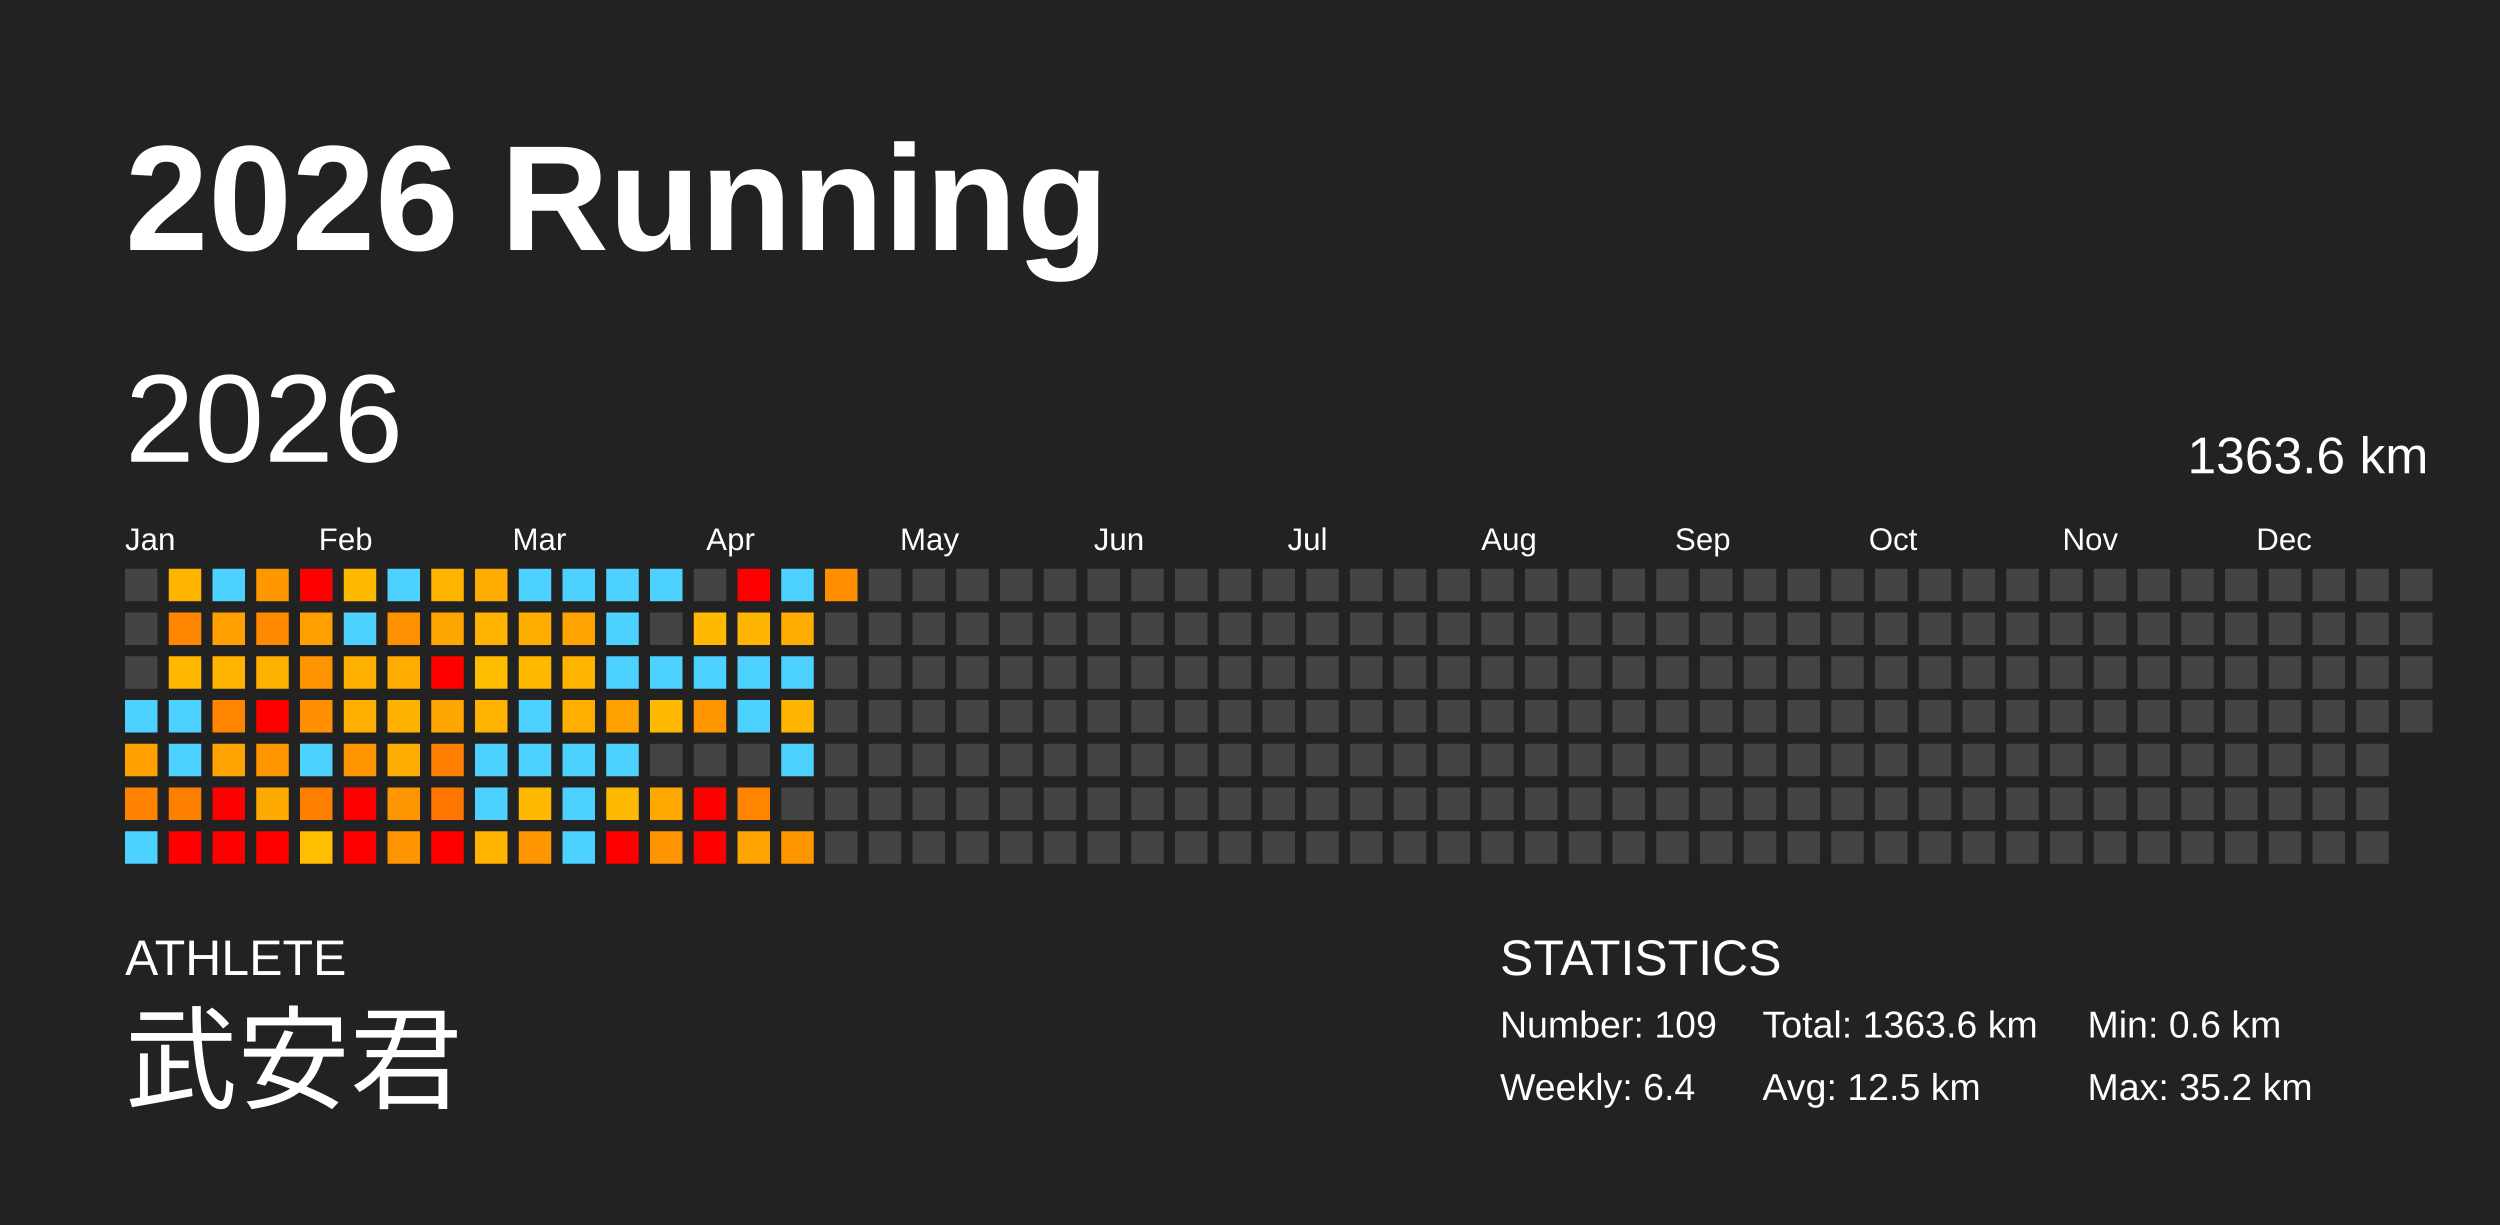
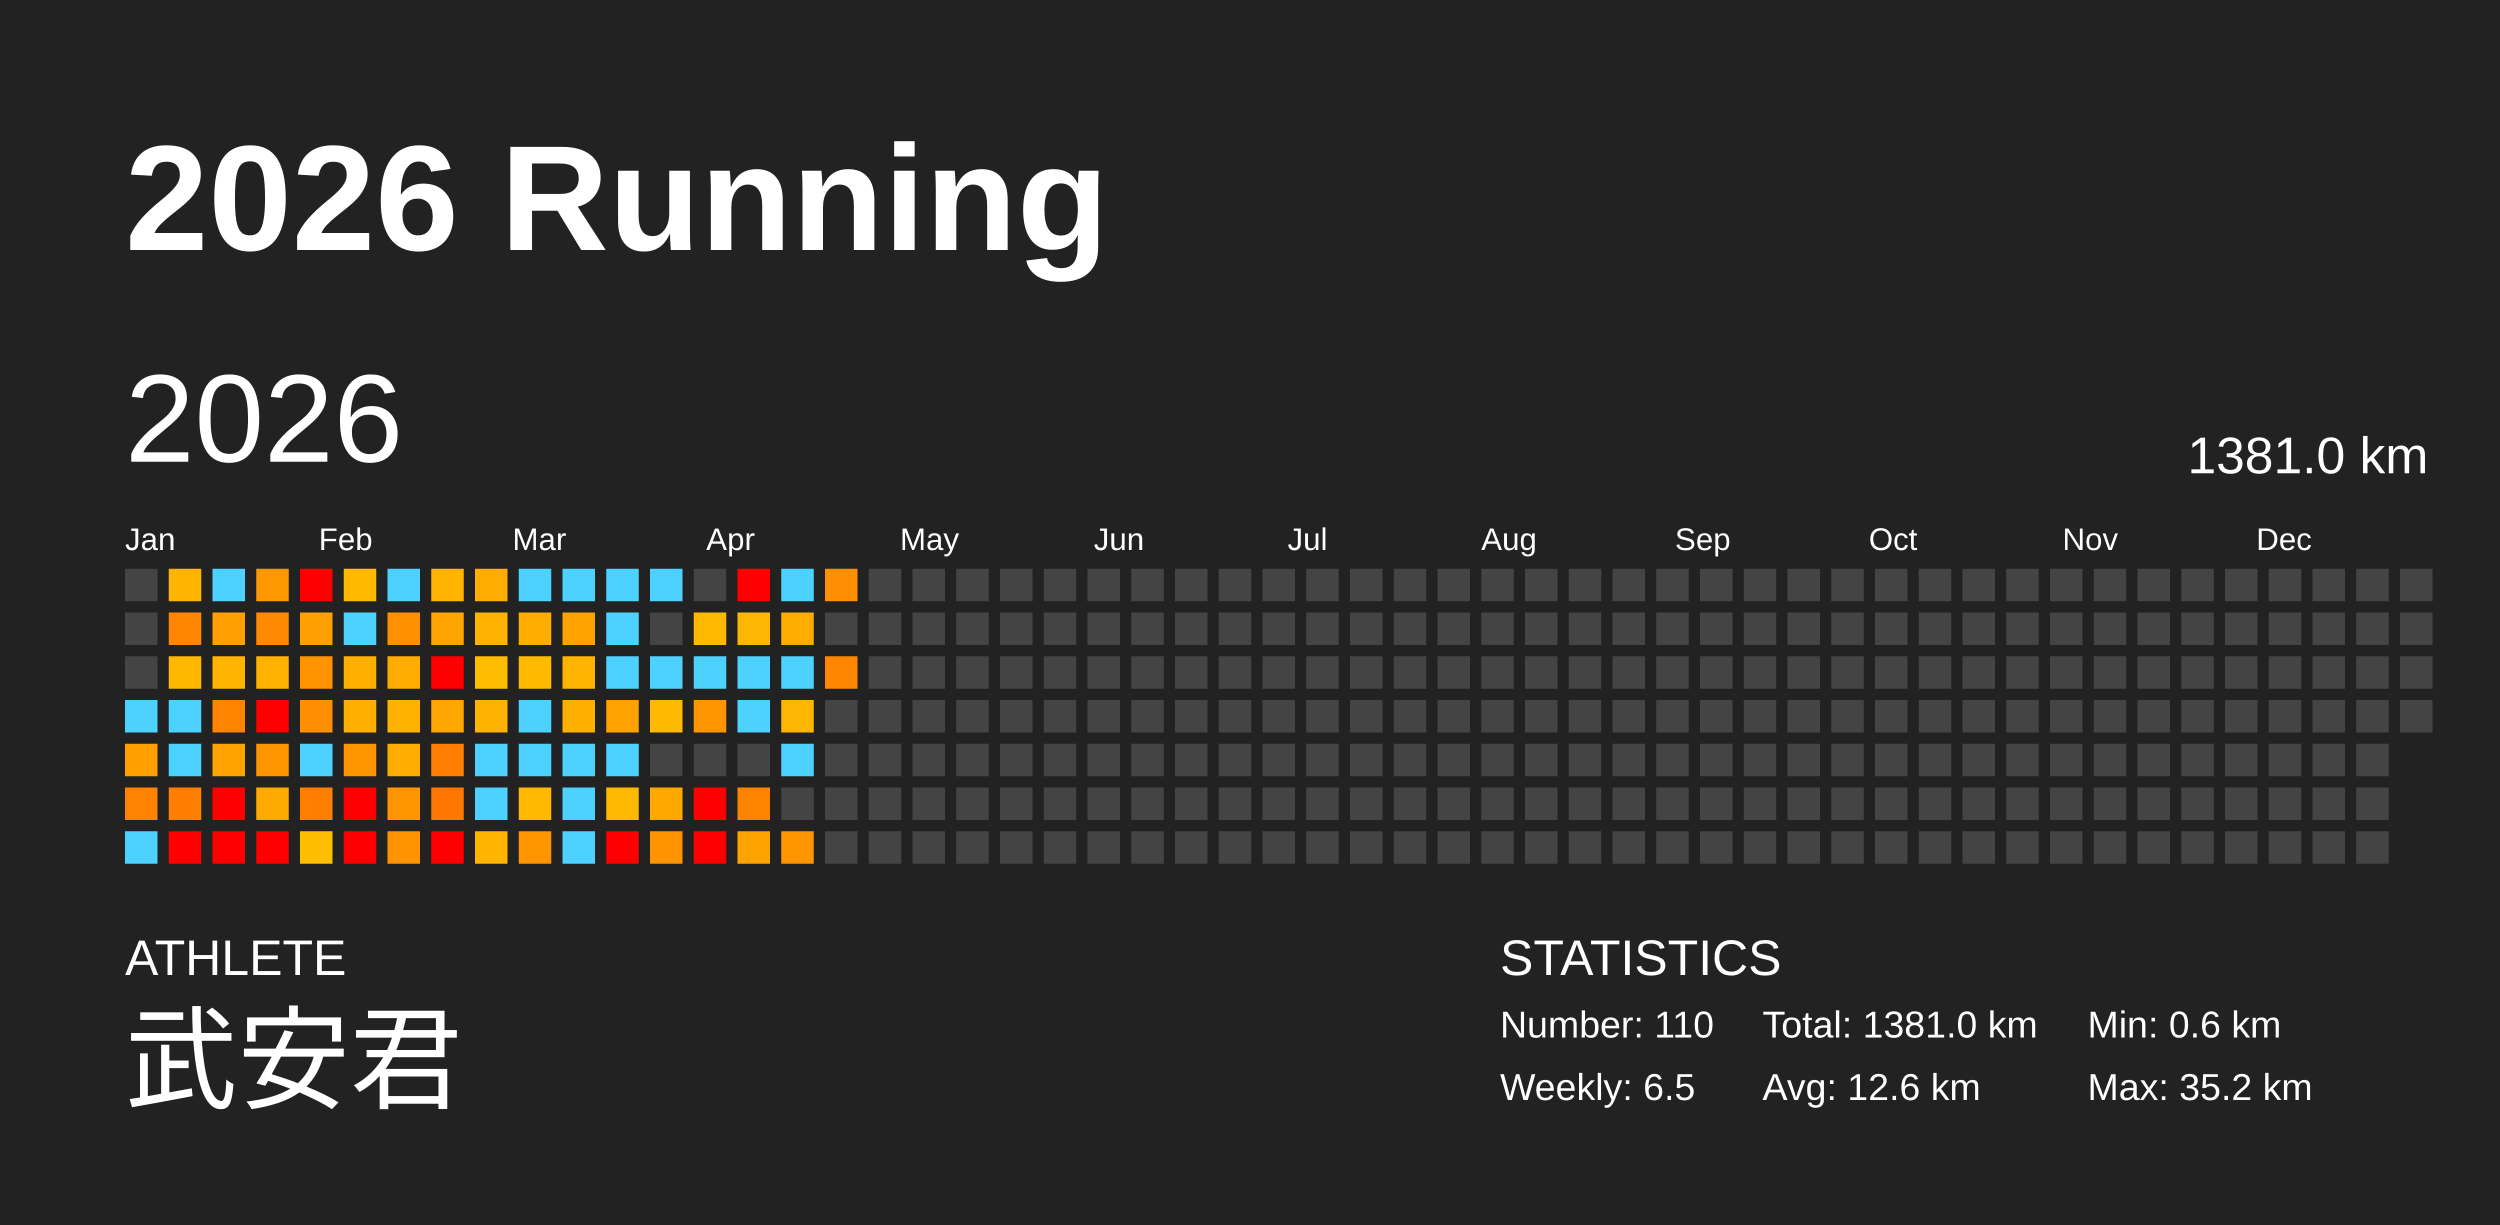
<svg xmlns="http://www.w3.org/2000/svg" baseProfile="full" height="98mm" version="1.1" viewBox="0,0,200,98" width="200mm">
  <defs />
  <rect fill="#222222" height="98" width="200" x="0" y="0" />
  <text fill="#FFFFFF" style="font-size:12px; font-family:Arial; font-weight:bold;" x="10" y="20">2026 Running</text>
  <text fill="#FFFFFF" style="font-size:4px; font-family:Arial" x="10" y="78">ATHLETE</text>
  <text fill="#FFFFFF" style="font-size:9px; font-family:Arial" x="10" y="88">武安君</text>
  <text fill="#FFFFFF" style="font-size:4px; font-family:Arial" x="120" y="78">STATISTICS</text>
-   <text fill="#FFFFFF" style="font-size:3px; font-family:Arial" x="120" y="83">Number: 109</text>
-   <text fill="#FFFFFF" style="font-size:3px; font-family:Arial" x="120" y="88">Weekly: 6.4</text>
-   <text fill="#FFFFFF" style="font-size:3px; font-family:Arial" x="141" y="83">Total: 1363.6 km</text>
-   <text fill="#FFFFFF" style="font-size:3px; font-family:Arial" x="141" y="88">Avg: 12.5 km</text>
+   <text fill="#FFFFFF" style="font-size:3px; font-family:Arial" x="120" y="83">Number: 110</text>
+   <text fill="#FFFFFF" style="font-size:3px; font-family:Arial" x="120" y="88">Weekly: 6.5</text>
+   <text fill="#FFFFFF" style="font-size:3px; font-family:Arial" x="141" y="83">Total: 1381.0 km</text>
+   <text fill="#FFFFFF" style="font-size:3px; font-family:Arial" x="141" y="88">Avg: 12.6 km</text>
  <text fill="#FFFFFF" style="font-size:3px; font-family:Arial" x="167" y="83">Min: 0.6 km</text>
  <text fill="#FFFFFF" style="font-size:3px; font-family:Arial" x="167" y="88">Max: 35.2 km</text>
  <text dominant-baseline="hanging" fill="#FFFFFF" style="font-size:10.0px; font-family:Arial;" x="10" y="30">2026</text>
-   <text dominant-baseline="hanging" fill="#FFFFFF" style="font-size:4.125px; font-family:Arial;" x="175" y="35">1363.6 km</text>
+   <text dominant-baseline="hanging" fill="#FFFFFF" style="font-size:4.125px; font-family:Arial;" x="175" y="35">1381.0 km</text>
  <text fill="#FFFFFF" style="font-size:2.5px; font-family:Arial" x="10.0" y="44">Jan</text>
  <text fill="#FFFFFF" style="font-size:2.5px; font-family:Arial" x="25.5" y="44">Feb</text>
  <text fill="#FFFFFF" style="font-size:2.5px; font-family:Arial" x="41.0" y="44">Mar</text>
  <text fill="#FFFFFF" style="font-size:2.5px; font-family:Arial" x="56.5" y="44">Apr</text>
  <text fill="#FFFFFF" style="font-size:2.5px; font-family:Arial" x="72.0" y="44">May</text>
  <text fill="#FFFFFF" style="font-size:2.5px; font-family:Arial" x="87.5" y="44">Jun</text>
  <text fill="#FFFFFF" style="font-size:2.5px; font-family:Arial" x="103.0" y="44">Jul</text>
  <text fill="#FFFFFF" style="font-size:2.5px; font-family:Arial" x="118.5" y="44">Aug</text>
  <text fill="#FFFFFF" style="font-size:2.5px; font-family:Arial" x="134.0" y="44">Sep</text>
  <text fill="#FFFFFF" style="font-size:2.5px; font-family:Arial" x="149.5" y="44">Oct</text>
  <text fill="#FFFFFF" style="font-size:2.5px; font-family:Arial" x="165.0" y="44">Nov</text>
  <text fill="#FFFFFF" style="font-size:2.5px; font-family:Arial" x="180.5" y="44">Dec</text>
  <rect fill="#444444" height="2.6" width="2.6" x="10.0" y="45.5" />
  <rect fill="#444444" height="2.6" width="2.6" x="10.0" y="49.0" />
  <rect fill="#444444" height="2.6" width="2.6" x="10.0" y="52.5" />
  <rect fill="#4dd2ff" height="2.6" width="2.6" x="10.0" y="56.0" />
  <rect fill="#ff9f00" height="2.6" width="2.6" x="10.0" y="59.5" />
  <rect fill="#ff8200" height="2.6" width="2.6" x="10.0" y="63.0" />
  <rect fill="#4dd2ff" height="2.6" width="2.6" x="10.0" y="66.5" />
  <rect fill="#ffb400" height="2.6" width="2.6" x="13.5" y="45.5" />
  <rect fill="#ff8600" height="2.6" width="2.6" x="13.5" y="49.0" />
  <rect fill="#ffb700" height="2.6" width="2.6" x="13.5" y="52.5" />
  <rect fill="#4dd2ff" height="2.6" width="2.6" x="13.5" y="56.0" />
  <rect fill="#4dd2ff" height="2.6" width="2.6" x="13.5" y="59.5" />
  <rect fill="#ff8000" height="2.6" width="2.6" x="13.5" y="63.0" />
  <rect fill="red" height="2.6" width="2.6" x="13.5" y="66.5" />
  <rect fill="#4dd2ff" height="2.6" width="2.6" x="17.0" y="45.5" />
  <rect fill="#ffa000" height="2.6" width="2.6" x="17.0" y="49.0" />
  <rect fill="#ffb400" height="2.6" width="2.6" x="17.0" y="52.5" />
  <rect fill="#ff8400" height="2.6" width="2.6" x="17.0" y="56.0" />
  <rect fill="#ffa300" height="2.6" width="2.6" x="17.0" y="59.5" />
  <rect fill="red" height="2.6" width="2.6" x="17.0" y="63.0" />
  <rect fill="red" height="2.6" width="2.6" x="17.0" y="66.5" />
  <rect fill="#ff9800" height="2.6" width="2.6" x="20.5" y="45.5" />
  <rect fill="#ff8900" height="2.6" width="2.6" x="20.5" y="49.0" />
  <rect fill="#ffb100" height="2.6" width="2.6" x="20.5" y="52.5" />
  <rect fill="red" height="2.6" width="2.6" x="20.5" y="56.0" />
  <rect fill="#ff9600" height="2.6" width="2.6" x="20.5" y="59.5" />
  <rect fill="#ffaa00" height="2.6" width="2.6" x="20.5" y="63.0" />
  <rect fill="red" height="2.6" width="2.6" x="20.5" y="66.5" />
  <rect fill="red" height="2.6" width="2.6" x="24.0" y="45.5" />
  <rect fill="#ff9f00" height="2.6" width="2.6" x="24.0" y="49.0" />
  <rect fill="#ff9400" height="2.6" width="2.6" x="24.0" y="52.5" />
  <rect fill="#ff8f00" height="2.6" width="2.6" x="24.0" y="56.0" />
  <rect fill="#4dd2ff" height="2.6" width="2.6" x="24.0" y="59.5" />
  <rect fill="#ff7f00" height="2.6" width="2.6" x="24.0" y="63.0" />
  <rect fill="#ffbe00" height="2.6" width="2.6" x="24.0" y="66.5" />
  <rect fill="#ffba00" height="2.6" width="2.6" x="27.5" y="45.5" />
  <rect fill="#4dd2ff" height="2.6" width="2.6" x="27.5" y="49.0" />
  <rect fill="#ffaf00" height="2.6" width="2.6" x="27.5" y="52.5" />
  <rect fill="#ffaf00" height="2.6" width="2.6" x="27.5" y="56.0" />
  <rect fill="#ff9500" height="2.6" width="2.6" x="27.5" y="59.5" />
  <rect fill="red" height="2.6" width="2.6" x="27.5" y="63.0" />
  <rect fill="red" height="2.6" width="2.6" x="27.5" y="66.5" />
  <rect fill="#4dd2ff" height="2.6" width="2.6" x="31.0" y="45.5" />
  <rect fill="#ff9000" height="2.6" width="2.6" x="31.0" y="49.0" />
  <rect fill="#ffab00" height="2.6" width="2.6" x="31.0" y="52.5" />
  <rect fill="#ffb100" height="2.6" width="2.6" x="31.0" y="56.0" />
  <rect fill="#ffac00" height="2.6" width="2.6" x="31.0" y="59.5" />
  <rect fill="#ff9500" height="2.6" width="2.6" x="31.0" y="63.0" />
  <rect fill="#ff9400" height="2.6" width="2.6" x="31.0" y="66.5" />
  <rect fill="#ffb500" height="2.6" width="2.6" x="34.5" y="45.5" />
  <rect fill="#ffa500" height="2.6" width="2.6" x="34.5" y="49.0" />
  <rect fill="red" height="2.6" width="2.6" x="34.5" y="52.5" />
  <rect fill="#ffa700" height="2.6" width="2.6" x="34.5" y="56.0" />
  <rect fill="#ff7f00" height="2.6" width="2.6" x="34.5" y="59.5" />
  <rect fill="#ff7700" height="2.6" width="2.6" x="34.5" y="63.0" />
  <rect fill="red" height="2.6" width="2.6" x="34.5" y="66.5" />
  <rect fill="#ffad00" height="2.6" width="2.6" x="38.0" y="45.5" />
  <rect fill="#ffb300" height="2.6" width="2.6" x="38.0" y="49.0" />
  <rect fill="#ffbd00" height="2.6" width="2.6" x="38.0" y="52.5" />
  <rect fill="#ffb300" height="2.6" width="2.6" x="38.0" y="56.0" />
  <rect fill="#4dd2ff" height="2.6" width="2.6" x="38.0" y="59.5" />
  <rect fill="#4dd2ff" height="2.6" width="2.6" x="38.0" y="63.0" />
  <rect fill="#ffb400" height="2.6" width="2.6" x="38.0" y="66.5" />
  <rect fill="#4dd2ff" height="2.6" width="2.6" x="41.5" y="45.5" />
  <rect fill="#ffae00" height="2.6" width="2.6" x="41.5" y="49.0" />
  <rect fill="#ffba00" height="2.6" width="2.6" x="41.5" y="52.5" />
  <rect fill="#4dd2ff" height="2.6" width="2.6" x="41.5" y="56.0" />
  <rect fill="#4dd2ff" height="2.6" width="2.6" x="41.5" y="59.5" />
  <rect fill="#ffb900" height="2.6" width="2.6" x="41.5" y="63.0" />
  <rect fill="#ff9500" height="2.6" width="2.6" x="41.5" y="66.5" />
  <rect fill="#4dd2ff" height="2.6" width="2.6" x="45.0" y="45.5" />
  <rect fill="#ffa300" height="2.6" width="2.6" x="45.0" y="49.0" />
  <rect fill="#ffb400" height="2.6" width="2.6" x="45.0" y="52.5" />
  <rect fill="#ffaf00" height="2.6" width="2.6" x="45.0" y="56.0" />
  <rect fill="#4dd2ff" height="2.6" width="2.6" x="45.0" y="59.5" />
  <rect fill="#4dd2ff" height="2.6" width="2.6" x="45.0" y="63.0" />
  <rect fill="#4dd2ff" height="2.6" width="2.6" x="45.0" y="66.5" />
  <rect fill="#4dd2ff" height="2.6" width="2.6" x="48.5" y="45.5" />
  <rect fill="#4dd2ff" height="2.6" width="2.6" x="48.5" y="49.0" />
  <rect fill="#4dd2ff" height="2.6" width="2.6" x="48.5" y="52.5" />
  <rect fill="#ffa200" height="2.6" width="2.6" x="48.5" y="56.0" />
  <rect fill="#4dd2ff" height="2.6" width="2.6" x="48.5" y="59.5" />
  <rect fill="#ffb900" height="2.6" width="2.6" x="48.5" y="63.0" />
  <rect fill="red" height="2.6" width="2.6" x="48.5" y="66.5" />
  <rect fill="#4dd2ff" height="2.6" width="2.6" x="52.0" y="45.5" />
  <rect fill="#444444" height="2.6" width="2.6" x="52.0" y="49.0" />
  <rect fill="#4dd2ff" height="2.6" width="2.6" x="52.0" y="52.5" />
  <rect fill="#ffb900" height="2.6" width="2.6" x="52.0" y="56.0" />
  <rect fill="#444444" height="2.6" width="2.6" x="52.0" y="59.5" />
  <rect fill="#ffa900" height="2.6" width="2.6" x="52.0" y="63.0" />
  <rect fill="#ff9300" height="2.6" width="2.6" x="52.0" y="66.5" />
  <rect fill="#444444" height="2.6" width="2.6" x="55.5" y="45.5" />
  <rect fill="#ffb900" height="2.6" width="2.6" x="55.5" y="49.0" />
  <rect fill="#4dd2ff" height="2.6" width="2.6" x="55.5" y="52.5" />
  <rect fill="#ff9600" height="2.6" width="2.6" x="55.5" y="56.0" />
  <rect fill="#444444" height="2.6" width="2.6" x="55.5" y="59.5" />
  <rect fill="red" height="2.6" width="2.6" x="55.5" y="63.0" />
  <rect fill="red" height="2.6" width="2.6" x="55.5" y="66.5" />
  <rect fill="red" height="2.6" width="2.6" x="59.0" y="45.5" />
  <rect fill="#ffb600" height="2.6" width="2.6" x="59.0" y="49.0" />
  <rect fill="#4dd2ff" height="2.6" width="2.6" x="59.0" y="52.5" />
  <rect fill="#4dd2ff" height="2.6" width="2.6" x="59.0" y="56.0" />
  <rect fill="#444444" height="2.6" width="2.6" x="59.0" y="59.5" />
  <rect fill="#ff8400" height="2.6" width="2.6" x="59.0" y="63.0" />
  <rect fill="#ffa300" height="2.6" width="2.6" x="59.0" y="66.5" />
  <rect fill="#4dd2ff" height="2.6" width="2.6" x="62.5" y="45.5" />
  <rect fill="#ffad00" height="2.6" width="2.6" x="62.5" y="49.0" />
  <rect fill="#4dd2ff" height="2.6" width="2.6" x="62.5" y="52.5" />
  <rect fill="#ffb600" height="2.6" width="2.6" x="62.5" y="56.0" />
  <rect fill="#4dd2ff" height="2.6" width="2.6" x="62.5" y="59.5" />
  <rect fill="#444444" height="2.6" width="2.6" x="62.5" y="63.0" />
  <rect fill="#ff9600" height="2.6" width="2.6" x="62.5" y="66.5" />
  <rect fill="#ff8e00" height="2.6" width="2.6" x="66.0" y="45.5" />
  <rect fill="#444444" height="2.6" width="2.6" x="66.0" y="49.0" />
-   <rect fill="#444444" height="2.6" width="2.6" x="66.0" y="52.5" />
+   <rect fill="#ff8600" height="2.6" width="2.6" x="66.0" y="52.5" />
  <rect fill="#444444" height="2.6" width="2.6" x="66.0" y="56.0" />
  <rect fill="#444444" height="2.6" width="2.6" x="66.0" y="59.5" />
  <rect fill="#444444" height="2.6" width="2.6" x="66.0" y="63.0" />
  <rect fill="#444444" height="2.6" width="2.6" x="66.0" y="66.5" />
  <rect fill="#444444" height="2.6" width="2.6" x="69.5" y="45.5" />
  <rect fill="#444444" height="2.6" width="2.6" x="69.5" y="49.0" />
  <rect fill="#444444" height="2.6" width="2.6" x="69.5" y="52.5" />
  <rect fill="#444444" height="2.6" width="2.6" x="69.5" y="56.0" />
  <rect fill="#444444" height="2.6" width="2.6" x="69.5" y="59.5" />
  <rect fill="#444444" height="2.6" width="2.6" x="69.5" y="63.0" />
  <rect fill="#444444" height="2.6" width="2.6" x="69.5" y="66.5" />
  <rect fill="#444444" height="2.6" width="2.6" x="73.0" y="45.5" />
  <rect fill="#444444" height="2.6" width="2.6" x="73.0" y="49.0" />
  <rect fill="#444444" height="2.6" width="2.6" x="73.0" y="52.5" />
  <rect fill="#444444" height="2.6" width="2.6" x="73.0" y="56.0" />
  <rect fill="#444444" height="2.6" width="2.6" x="73.0" y="59.5" />
  <rect fill="#444444" height="2.6" width="2.6" x="73.0" y="63.0" />
  <rect fill="#444444" height="2.6" width="2.6" x="73.0" y="66.5" />
  <rect fill="#444444" height="2.6" width="2.6" x="76.5" y="45.5" />
  <rect fill="#444444" height="2.6" width="2.6" x="76.5" y="49.0" />
  <rect fill="#444444" height="2.6" width="2.6" x="76.5" y="52.5" />
  <rect fill="#444444" height="2.6" width="2.6" x="76.5" y="56.0" />
  <rect fill="#444444" height="2.6" width="2.6" x="76.5" y="59.5" />
  <rect fill="#444444" height="2.6" width="2.6" x="76.5" y="63.0" />
  <rect fill="#444444" height="2.6" width="2.6" x="76.5" y="66.5" />
  <rect fill="#444444" height="2.6" width="2.6" x="80.0" y="45.5" />
  <rect fill="#444444" height="2.6" width="2.6" x="80.0" y="49.0" />
  <rect fill="#444444" height="2.6" width="2.6" x="80.0" y="52.5" />
  <rect fill="#444444" height="2.6" width="2.6" x="80.0" y="56.0" />
  <rect fill="#444444" height="2.6" width="2.6" x="80.0" y="59.5" />
  <rect fill="#444444" height="2.6" width="2.6" x="80.0" y="63.0" />
  <rect fill="#444444" height="2.6" width="2.6" x="80.0" y="66.5" />
  <rect fill="#444444" height="2.6" width="2.6" x="83.5" y="45.5" />
  <rect fill="#444444" height="2.6" width="2.6" x="83.5" y="49.0" />
  <rect fill="#444444" height="2.6" width="2.6" x="83.5" y="52.5" />
  <rect fill="#444444" height="2.6" width="2.6" x="83.5" y="56.0" />
  <rect fill="#444444" height="2.6" width="2.6" x="83.5" y="59.5" />
  <rect fill="#444444" height="2.6" width="2.6" x="83.5" y="63.0" />
  <rect fill="#444444" height="2.6" width="2.6" x="83.5" y="66.5" />
  <rect fill="#444444" height="2.6" width="2.6" x="87.0" y="45.5" />
  <rect fill="#444444" height="2.6" width="2.6" x="87.0" y="49.0" />
  <rect fill="#444444" height="2.6" width="2.6" x="87.0" y="52.5" />
  <rect fill="#444444" height="2.6" width="2.6" x="87.0" y="56.0" />
  <rect fill="#444444" height="2.6" width="2.6" x="87.0" y="59.5" />
  <rect fill="#444444" height="2.6" width="2.6" x="87.0" y="63.0" />
  <rect fill="#444444" height="2.6" width="2.6" x="87.0" y="66.5" />
  <rect fill="#444444" height="2.6" width="2.6" x="90.5" y="45.5" />
  <rect fill="#444444" height="2.6" width="2.6" x="90.5" y="49.0" />
  <rect fill="#444444" height="2.6" width="2.6" x="90.5" y="52.5" />
  <rect fill="#444444" height="2.6" width="2.6" x="90.5" y="56.0" />
  <rect fill="#444444" height="2.6" width="2.6" x="90.5" y="59.5" />
  <rect fill="#444444" height="2.6" width="2.6" x="90.5" y="63.0" />
  <rect fill="#444444" height="2.6" width="2.6" x="90.5" y="66.5" />
  <rect fill="#444444" height="2.6" width="2.6" x="94.0" y="45.5" />
  <rect fill="#444444" height="2.6" width="2.6" x="94.0" y="49.0" />
  <rect fill="#444444" height="2.6" width="2.6" x="94.0" y="52.5" />
  <rect fill="#444444" height="2.6" width="2.6" x="94.0" y="56.0" />
  <rect fill="#444444" height="2.6" width="2.6" x="94.0" y="59.5" />
  <rect fill="#444444" height="2.6" width="2.6" x="94.0" y="63.0" />
  <rect fill="#444444" height="2.6" width="2.6" x="94.0" y="66.5" />
  <rect fill="#444444" height="2.6" width="2.6" x="97.5" y="45.5" />
  <rect fill="#444444" height="2.6" width="2.6" x="97.5" y="49.0" />
  <rect fill="#444444" height="2.6" width="2.6" x="97.5" y="52.5" />
  <rect fill="#444444" height="2.6" width="2.6" x="97.5" y="56.0" />
  <rect fill="#444444" height="2.6" width="2.6" x="97.5" y="59.5" />
  <rect fill="#444444" height="2.6" width="2.6" x="97.5" y="63.0" />
  <rect fill="#444444" height="2.6" width="2.6" x="97.5" y="66.5" />
  <rect fill="#444444" height="2.6" width="2.6" x="101.0" y="45.5" />
  <rect fill="#444444" height="2.6" width="2.6" x="101.0" y="49.0" />
  <rect fill="#444444" height="2.6" width="2.6" x="101.0" y="52.5" />
  <rect fill="#444444" height="2.6" width="2.6" x="101.0" y="56.0" />
  <rect fill="#444444" height="2.6" width="2.6" x="101.0" y="59.5" />
  <rect fill="#444444" height="2.6" width="2.6" x="101.0" y="63.0" />
  <rect fill="#444444" height="2.6" width="2.6" x="101.0" y="66.5" />
  <rect fill="#444444" height="2.6" width="2.6" x="104.5" y="45.5" />
  <rect fill="#444444" height="2.6" width="2.6" x="104.5" y="49.0" />
  <rect fill="#444444" height="2.6" width="2.6" x="104.5" y="52.5" />
  <rect fill="#444444" height="2.6" width="2.6" x="104.5" y="56.0" />
  <rect fill="#444444" height="2.6" width="2.6" x="104.5" y="59.5" />
  <rect fill="#444444" height="2.6" width="2.6" x="104.5" y="63.0" />
  <rect fill="#444444" height="2.6" width="2.6" x="104.5" y="66.5" />
  <rect fill="#444444" height="2.6" width="2.6" x="108.0" y="45.5" />
  <rect fill="#444444" height="2.6" width="2.6" x="108.0" y="49.0" />
  <rect fill="#444444" height="2.6" width="2.6" x="108.0" y="52.5" />
  <rect fill="#444444" height="2.6" width="2.6" x="108.0" y="56.0" />
  <rect fill="#444444" height="2.6" width="2.6" x="108.0" y="59.5" />
  <rect fill="#444444" height="2.6" width="2.6" x="108.0" y="63.0" />
  <rect fill="#444444" height="2.6" width="2.6" x="108.0" y="66.5" />
  <rect fill="#444444" height="2.6" width="2.6" x="111.5" y="45.5" />
  <rect fill="#444444" height="2.6" width="2.6" x="111.5" y="49.0" />
  <rect fill="#444444" height="2.6" width="2.6" x="111.5" y="52.5" />
  <rect fill="#444444" height="2.6" width="2.6" x="111.5" y="56.0" />
  <rect fill="#444444" height="2.6" width="2.6" x="111.5" y="59.5" />
  <rect fill="#444444" height="2.6" width="2.6" x="111.5" y="63.0" />
  <rect fill="#444444" height="2.6" width="2.6" x="111.5" y="66.5" />
  <rect fill="#444444" height="2.6" width="2.6" x="115.0" y="45.5" />
  <rect fill="#444444" height="2.6" width="2.6" x="115.0" y="49.0" />
  <rect fill="#444444" height="2.6" width="2.6" x="115.0" y="52.5" />
  <rect fill="#444444" height="2.6" width="2.6" x="115.0" y="56.0" />
  <rect fill="#444444" height="2.6" width="2.6" x="115.0" y="59.5" />
  <rect fill="#444444" height="2.6" width="2.6" x="115.0" y="63.0" />
  <rect fill="#444444" height="2.6" width="2.6" x="115.0" y="66.5" />
  <rect fill="#444444" height="2.6" width="2.6" x="118.5" y="45.5" />
  <rect fill="#444444" height="2.6" width="2.6" x="118.5" y="49.0" />
  <rect fill="#444444" height="2.6" width="2.6" x="118.5" y="52.5" />
  <rect fill="#444444" height="2.6" width="2.6" x="118.5" y="56.0" />
  <rect fill="#444444" height="2.6" width="2.6" x="118.5" y="59.5" />
  <rect fill="#444444" height="2.6" width="2.6" x="118.5" y="63.0" />
  <rect fill="#444444" height="2.6" width="2.6" x="118.5" y="66.5" />
  <rect fill="#444444" height="2.6" width="2.6" x="122.0" y="45.5" />
  <rect fill="#444444" height="2.6" width="2.6" x="122.0" y="49.0" />
  <rect fill="#444444" height="2.6" width="2.6" x="122.0" y="52.5" />
  <rect fill="#444444" height="2.6" width="2.6" x="122.0" y="56.0" />
  <rect fill="#444444" height="2.6" width="2.6" x="122.0" y="59.5" />
  <rect fill="#444444" height="2.6" width="2.6" x="122.0" y="63.0" />
  <rect fill="#444444" height="2.6" width="2.6" x="122.0" y="66.5" />
  <rect fill="#444444" height="2.6" width="2.6" x="125.5" y="45.5" />
  <rect fill="#444444" height="2.6" width="2.6" x="125.5" y="49.0" />
  <rect fill="#444444" height="2.6" width="2.6" x="125.5" y="52.5" />
  <rect fill="#444444" height="2.6" width="2.6" x="125.5" y="56.0" />
  <rect fill="#444444" height="2.6" width="2.6" x="125.5" y="59.5" />
  <rect fill="#444444" height="2.6" width="2.6" x="125.5" y="63.0" />
  <rect fill="#444444" height="2.6" width="2.6" x="125.5" y="66.5" />
  <rect fill="#444444" height="2.6" width="2.6" x="129.0" y="45.5" />
  <rect fill="#444444" height="2.6" width="2.6" x="129.0" y="49.0" />
  <rect fill="#444444" height="2.6" width="2.6" x="129.0" y="52.5" />
  <rect fill="#444444" height="2.6" width="2.6" x="129.0" y="56.0" />
  <rect fill="#444444" height="2.6" width="2.6" x="129.0" y="59.5" />
  <rect fill="#444444" height="2.6" width="2.6" x="129.0" y="63.0" />
  <rect fill="#444444" height="2.6" width="2.6" x="129.0" y="66.5" />
  <rect fill="#444444" height="2.6" width="2.6" x="132.5" y="45.5" />
  <rect fill="#444444" height="2.6" width="2.6" x="132.5" y="49.0" />
  <rect fill="#444444" height="2.6" width="2.6" x="132.5" y="52.5" />
  <rect fill="#444444" height="2.6" width="2.6" x="132.5" y="56.0" />
  <rect fill="#444444" height="2.6" width="2.6" x="132.5" y="59.5" />
  <rect fill="#444444" height="2.6" width="2.6" x="132.5" y="63.0" />
  <rect fill="#444444" height="2.6" width="2.6" x="132.5" y="66.5" />
  <rect fill="#444444" height="2.6" width="2.6" x="136.0" y="45.5" />
  <rect fill="#444444" height="2.6" width="2.6" x="136.0" y="49.0" />
  <rect fill="#444444" height="2.6" width="2.6" x="136.0" y="52.5" />
  <rect fill="#444444" height="2.6" width="2.6" x="136.0" y="56.0" />
  <rect fill="#444444" height="2.6" width="2.6" x="136.0" y="59.5" />
  <rect fill="#444444" height="2.6" width="2.6" x="136.0" y="63.0" />
  <rect fill="#444444" height="2.6" width="2.6" x="136.0" y="66.5" />
  <rect fill="#444444" height="2.6" width="2.6" x="139.5" y="45.5" />
  <rect fill="#444444" height="2.6" width="2.6" x="139.5" y="49.0" />
  <rect fill="#444444" height="2.6" width="2.6" x="139.5" y="52.5" />
  <rect fill="#444444" height="2.6" width="2.6" x="139.5" y="56.0" />
  <rect fill="#444444" height="2.6" width="2.6" x="139.5" y="59.5" />
  <rect fill="#444444" height="2.6" width="2.6" x="139.5" y="63.0" />
  <rect fill="#444444" height="2.6" width="2.6" x="139.5" y="66.5" />
  <rect fill="#444444" height="2.6" width="2.6" x="143.0" y="45.5" />
  <rect fill="#444444" height="2.6" width="2.6" x="143.0" y="49.0" />
  <rect fill="#444444" height="2.6" width="2.6" x="143.0" y="52.5" />
  <rect fill="#444444" height="2.6" width="2.6" x="143.0" y="56.0" />
  <rect fill="#444444" height="2.6" width="2.6" x="143.0" y="59.5" />
  <rect fill="#444444" height="2.6" width="2.6" x="143.0" y="63.0" />
  <rect fill="#444444" height="2.6" width="2.6" x="143.0" y="66.5" />
  <rect fill="#444444" height="2.6" width="2.6" x="146.5" y="45.5" />
  <rect fill="#444444" height="2.6" width="2.6" x="146.5" y="49.0" />
  <rect fill="#444444" height="2.6" width="2.6" x="146.5" y="52.5" />
  <rect fill="#444444" height="2.6" width="2.6" x="146.5" y="56.0" />
  <rect fill="#444444" height="2.6" width="2.6" x="146.5" y="59.5" />
  <rect fill="#444444" height="2.6" width="2.6" x="146.5" y="63.0" />
  <rect fill="#444444" height="2.6" width="2.6" x="146.5" y="66.5" />
  <rect fill="#444444" height="2.6" width="2.6" x="150.0" y="45.5" />
  <rect fill="#444444" height="2.6" width="2.6" x="150.0" y="49.0" />
  <rect fill="#444444" height="2.6" width="2.6" x="150.0" y="52.5" />
  <rect fill="#444444" height="2.6" width="2.6" x="150.0" y="56.0" />
  <rect fill="#444444" height="2.6" width="2.6" x="150.0" y="59.5" />
  <rect fill="#444444" height="2.6" width="2.6" x="150.0" y="63.0" />
  <rect fill="#444444" height="2.6" width="2.6" x="150.0" y="66.5" />
  <rect fill="#444444" height="2.6" width="2.6" x="153.5" y="45.5" />
  <rect fill="#444444" height="2.6" width="2.6" x="153.5" y="49.0" />
  <rect fill="#444444" height="2.6" width="2.6" x="153.5" y="52.5" />
  <rect fill="#444444" height="2.6" width="2.6" x="153.5" y="56.0" />
  <rect fill="#444444" height="2.6" width="2.6" x="153.5" y="59.5" />
  <rect fill="#444444" height="2.6" width="2.6" x="153.5" y="63.0" />
  <rect fill="#444444" height="2.6" width="2.6" x="153.5" y="66.5" />
  <rect fill="#444444" height="2.6" width="2.6" x="157.0" y="45.5" />
  <rect fill="#444444" height="2.6" width="2.6" x="157.0" y="49.0" />
  <rect fill="#444444" height="2.6" width="2.6" x="157.0" y="52.5" />
  <rect fill="#444444" height="2.6" width="2.6" x="157.0" y="56.0" />
  <rect fill="#444444" height="2.6" width="2.6" x="157.0" y="59.5" />
  <rect fill="#444444" height="2.6" width="2.6" x="157.0" y="63.0" />
  <rect fill="#444444" height="2.6" width="2.6" x="157.0" y="66.5" />
  <rect fill="#444444" height="2.6" width="2.6" x="160.5" y="45.5" />
  <rect fill="#444444" height="2.6" width="2.6" x="160.5" y="49.0" />
  <rect fill="#444444" height="2.6" width="2.6" x="160.5" y="52.5" />
  <rect fill="#444444" height="2.6" width="2.6" x="160.5" y="56.0" />
  <rect fill="#444444" height="2.6" width="2.6" x="160.5" y="59.5" />
  <rect fill="#444444" height="2.6" width="2.6" x="160.5" y="63.0" />
  <rect fill="#444444" height="2.6" width="2.6" x="160.5" y="66.5" />
  <rect fill="#444444" height="2.6" width="2.6" x="164.0" y="45.5" />
  <rect fill="#444444" height="2.6" width="2.6" x="164.0" y="49.0" />
  <rect fill="#444444" height="2.6" width="2.6" x="164.0" y="52.5" />
  <rect fill="#444444" height="2.6" width="2.6" x="164.0" y="56.0" />
  <rect fill="#444444" height="2.6" width="2.6" x="164.0" y="59.5" />
  <rect fill="#444444" height="2.6" width="2.6" x="164.0" y="63.0" />
  <rect fill="#444444" height="2.6" width="2.6" x="164.0" y="66.5" />
  <rect fill="#444444" height="2.6" width="2.6" x="167.5" y="45.5" />
  <rect fill="#444444" height="2.6" width="2.6" x="167.5" y="49.0" />
  <rect fill="#444444" height="2.6" width="2.6" x="167.5" y="52.5" />
  <rect fill="#444444" height="2.6" width="2.6" x="167.5" y="56.0" />
  <rect fill="#444444" height="2.6" width="2.6" x="167.5" y="59.5" />
  <rect fill="#444444" height="2.6" width="2.6" x="167.5" y="63.0" />
  <rect fill="#444444" height="2.6" width="2.6" x="167.5" y="66.5" />
  <rect fill="#444444" height="2.6" width="2.6" x="171.0" y="45.5" />
  <rect fill="#444444" height="2.6" width="2.6" x="171.0" y="49.0" />
  <rect fill="#444444" height="2.6" width="2.6" x="171.0" y="52.5" />
  <rect fill="#444444" height="2.6" width="2.6" x="171.0" y="56.0" />
  <rect fill="#444444" height="2.6" width="2.6" x="171.0" y="59.5" />
  <rect fill="#444444" height="2.6" width="2.6" x="171.0" y="63.0" />
  <rect fill="#444444" height="2.6" width="2.6" x="171.0" y="66.5" />
  <rect fill="#444444" height="2.6" width="2.6" x="174.5" y="45.5" />
  <rect fill="#444444" height="2.6" width="2.6" x="174.5" y="49.0" />
  <rect fill="#444444" height="2.6" width="2.6" x="174.5" y="52.5" />
  <rect fill="#444444" height="2.6" width="2.6" x="174.5" y="56.0" />
  <rect fill="#444444" height="2.6" width="2.6" x="174.5" y="59.5" />
  <rect fill="#444444" height="2.6" width="2.6" x="174.5" y="63.0" />
  <rect fill="#444444" height="2.6" width="2.6" x="174.5" y="66.5" />
  <rect fill="#444444" height="2.6" width="2.6" x="178.0" y="45.5" />
  <rect fill="#444444" height="2.6" width="2.6" x="178.0" y="49.0" />
  <rect fill="#444444" height="2.6" width="2.6" x="178.0" y="52.5" />
  <rect fill="#444444" height="2.6" width="2.6" x="178.0" y="56.0" />
  <rect fill="#444444" height="2.6" width="2.6" x="178.0" y="59.5" />
  <rect fill="#444444" height="2.6" width="2.6" x="178.0" y="63.0" />
  <rect fill="#444444" height="2.6" width="2.6" x="178.0" y="66.5" />
  <rect fill="#444444" height="2.6" width="2.6" x="181.5" y="45.5" />
  <rect fill="#444444" height="2.6" width="2.6" x="181.5" y="49.0" />
  <rect fill="#444444" height="2.6" width="2.6" x="181.5" y="52.5" />
  <rect fill="#444444" height="2.6" width="2.6" x="181.5" y="56.0" />
  <rect fill="#444444" height="2.6" width="2.6" x="181.5" y="59.5" />
  <rect fill="#444444" height="2.6" width="2.6" x="181.5" y="63.0" />
  <rect fill="#444444" height="2.6" width="2.6" x="181.5" y="66.5" />
  <rect fill="#444444" height="2.6" width="2.6" x="185.0" y="45.5" />
  <rect fill="#444444" height="2.6" width="2.6" x="185.0" y="49.0" />
  <rect fill="#444444" height="2.6" width="2.6" x="185.0" y="52.5" />
  <rect fill="#444444" height="2.6" width="2.6" x="185.0" y="56.0" />
  <rect fill="#444444" height="2.6" width="2.6" x="185.0" y="59.5" />
  <rect fill="#444444" height="2.6" width="2.6" x="185.0" y="63.0" />
  <rect fill="#444444" height="2.6" width="2.6" x="185.0" y="66.5" />
  <rect fill="#444444" height="2.6" width="2.6" x="188.5" y="45.5" />
  <rect fill="#444444" height="2.6" width="2.6" x="188.5" y="49.0" />
  <rect fill="#444444" height="2.6" width="2.6" x="188.5" y="52.5" />
  <rect fill="#444444" height="2.6" width="2.6" x="188.5" y="56.0" />
  <rect fill="#444444" height="2.6" width="2.6" x="188.5" y="59.5" />
  <rect fill="#444444" height="2.6" width="2.6" x="188.5" y="63.0" />
  <rect fill="#444444" height="2.6" width="2.6" x="188.5" y="66.5" />
  <rect fill="#444444" height="2.6" width="2.6" x="192.0" y="45.5" />
  <rect fill="#444444" height="2.6" width="2.6" x="192.0" y="49.0" />
  <rect fill="#444444" height="2.6" width="2.6" x="192.0" y="52.5" />
  <rect fill="#444444" height="2.6" width="2.6" x="192.0" y="56.0" />
</svg>
